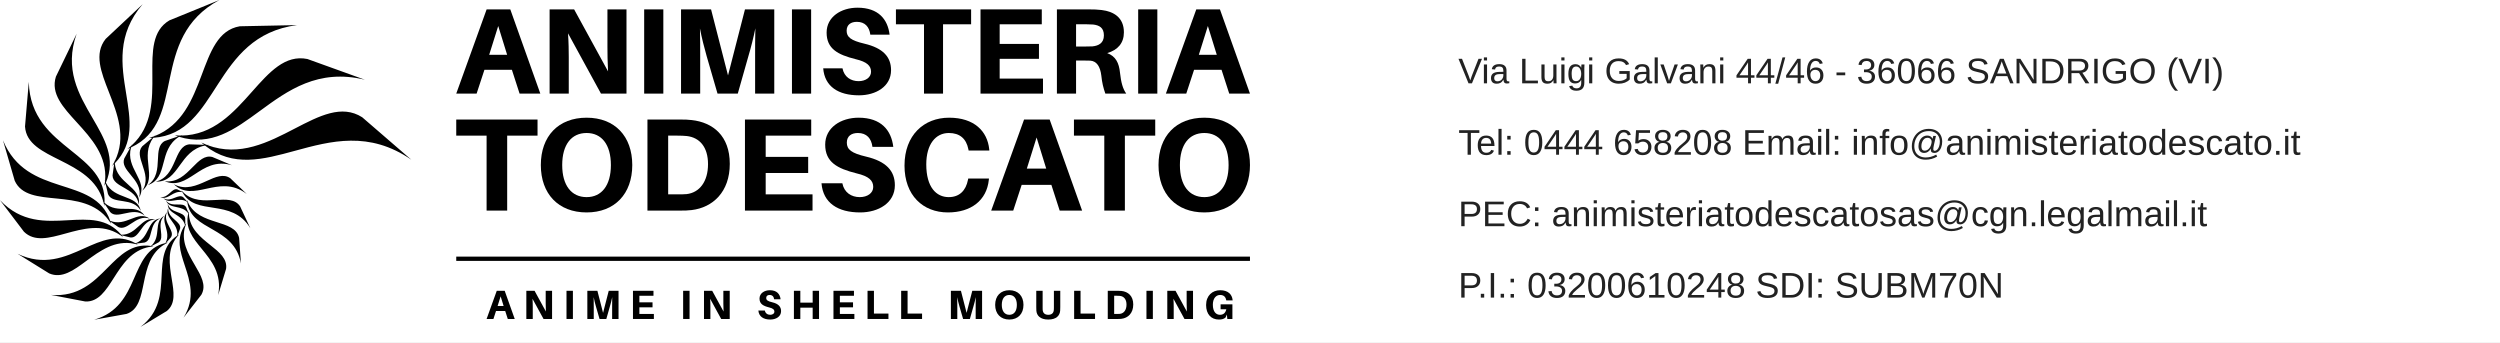
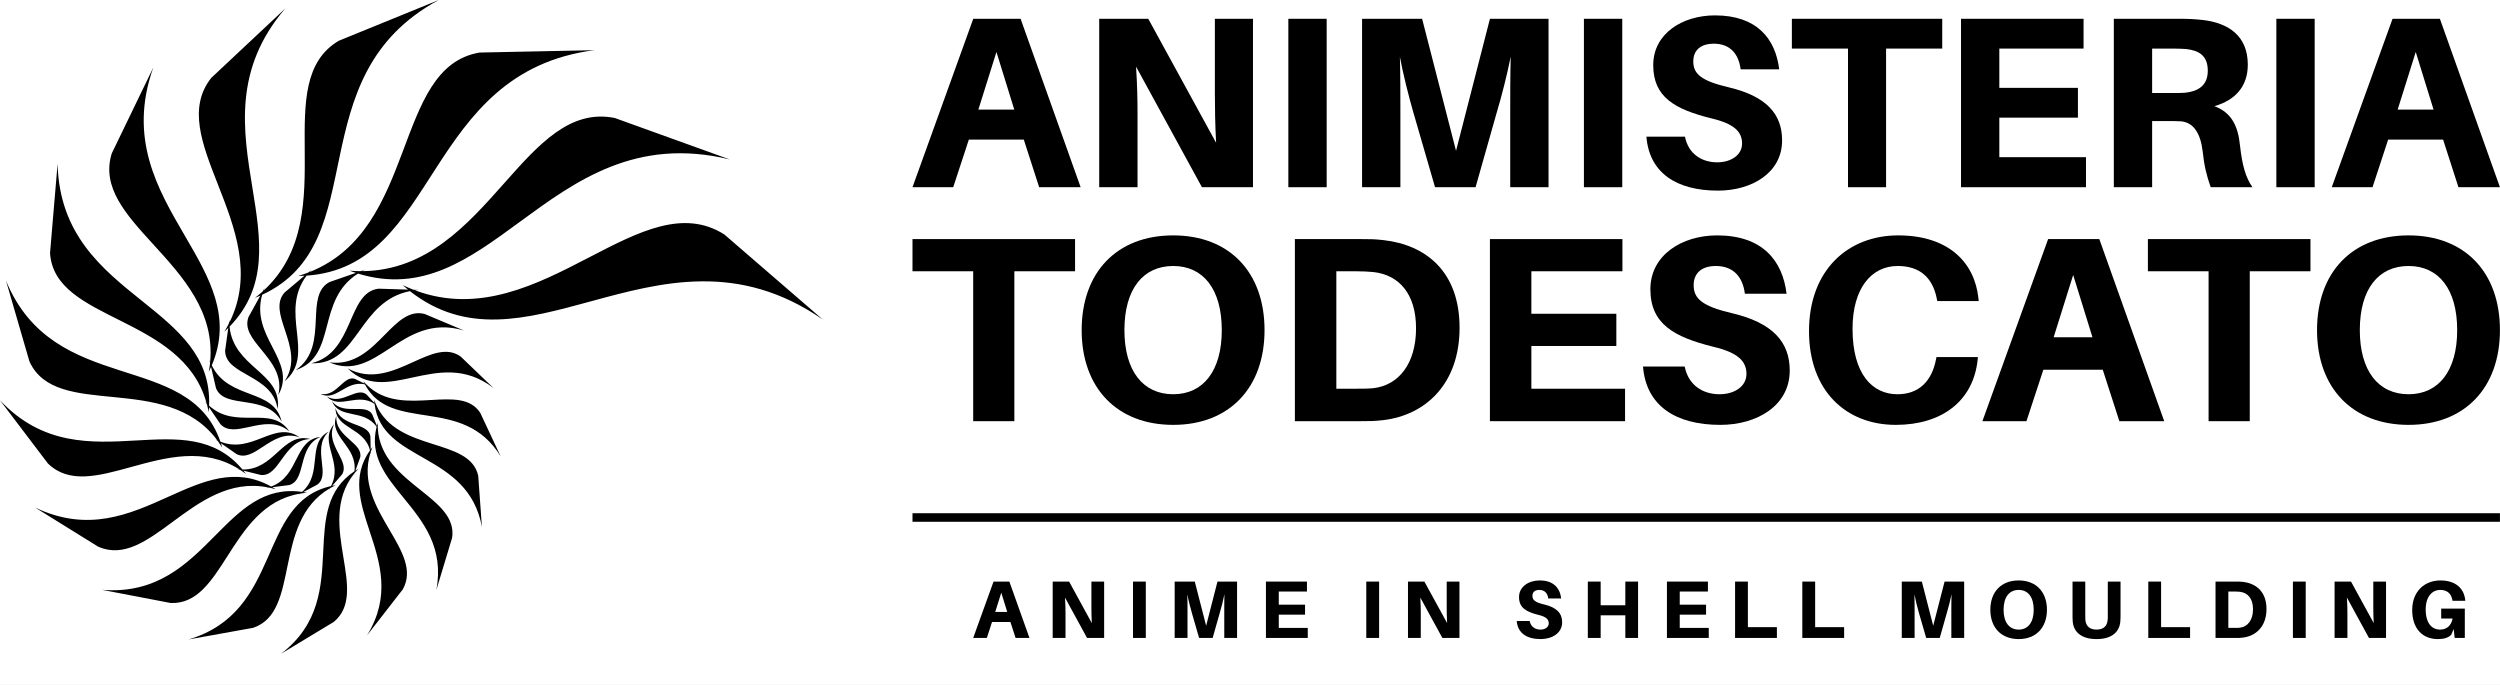
- <svg xmlns="http://www.w3.org/2000/svg" viewBox="0 0 840 115" width="100%" height="auto">
+ <svg xmlns="http://www.w3.org/2000/svg" viewBox="0 0 420 115" width="100%" height="auto">
  <rect width="840" height="115" fill="white" />
  <g transform="scale(1.3333)">
    <path d="M 127.316,78.375 L 127.965,80.383 L 129.715,80.383 L 127.184,73.281 L 125.188,73.281 L 122.625,80.383 L 124.344,80.383 L 125,78.375 Z M 126.164,74.68 L 126.914,77.109 L 125.402,77.109 Z M 126.164,74.68" fill="#000" fill-rule="nonzero" />
    <path d="M 139.125,80.383 L 139.125,73.281 L 137.52,73.281 L 137.52,76.441 C 137.52,76.965 137.531,77.77 137.57,78.508 L 134.711,73.281 L 132.641,73.281 L 132.641,80.383 L 134.258,80.383 L 134.258,77.293 C 134.258,76.781 134.246,76.051 134.195,75.297 L 136.973,80.383 Z M 139.125,80.383" fill="#000" fill-rule="nonzero" />
    <path d="M 142.762,73.281 L 144.375,73.281 L 144.375,80.383 L 142.762,80.383 Z" fill="#000" fill-rule="nonzero" />
    <path d="M 155.875,73.281 L 153.406,73.281 L 151.977,78.848 L 150.547,73.281 L 148.012,73.281 L 148.012,80.383 L 149.629,80.383 L 149.629,77.234 C 149.629,76.543 149.629,75.617 149.609,74.887 C 149.742,75.617 149.98,76.543 150.176,77.223 L 151.09,80.383 L 152.797,80.383 L 153.695,77.223 C 153.898,76.543 154.137,75.605 154.281,74.875 C 154.262,75.605 154.262,76.543 154.262,77.234 L 154.262,80.383 L 155.875,80.383 Z M 155.875,73.281" fill="#000" fill-rule="nonzero" />
    <path d="M 164.781,79.117 L 161.129,79.117 L 161.129,77.449 L 164.441,77.449 L 164.441,76.191 L 161.129,76.191 L 161.129,74.535 L 164.68,74.535 L 164.68,73.281 L 159.512,73.281 L 159.512,80.383 L 164.781,80.383 Z M 164.781,79.117" fill="#000" fill-rule="nonzero" />
    <path d="M 172.156,73.281 L 173.773,73.281 L 173.773,80.383 L 172.156,80.383 Z" fill="#000" fill-rule="nonzero" />
    <path d="M 183.895,80.383 L 183.895,73.281 L 182.289,73.281 L 182.289,76.441 C 182.289,76.965 182.297,77.77 182.34,78.508 L 179.477,73.281 L 177.41,73.281 L 177.41,80.383 L 179.023,80.383 L 179.023,77.293 C 179.023,76.781 179.016,76.051 178.965,75.297 L 181.742,80.383 Z M 183.895,80.383" fill="#000" fill-rule="nonzero" />
    <path d="M 194.008,73.137 C 192.629,73.137 191.402,73.91 191.402,75.234 C 191.402,76.594 192.328,77.098 193.852,77.48 C 194.82,77.707 195.148,78.047 195.148,78.539 C 195.148,79.023 194.688,79.332 194.098,79.332 C 193.449,79.332 192.883,78.98 192.742,78.25 L 191.113,78.25 C 191.238,79.785 192.391,80.527 194.129,80.527 C 195.551,80.527 196.836,79.785 196.836,78.406 C 196.836,77.285 196.156,76.543 194.594,76.172 C 193.449,75.906 193.09,75.617 193.09,75.082 C 193.09,74.566 193.449,74.332 193.953,74.332 C 194.633,74.332 195.004,74.754 195.086,75.41 L 196.715,75.41 C 196.559,74.125 195.777,73.137 194.008,73.137 Z M 194.008,73.137" fill="#000" fill-rule="nonzero" />
    <path d="M 206.402,73.281 L 204.797,73.281 L 204.797,76.266 L 201.688,76.266 L 201.688,73.281 L 200.07,73.281 L 200.07,80.383 L 201.688,80.383 L 201.688,77.531 L 204.797,77.531 L 204.797,80.383 L 206.402,80.383 Z M 206.402,73.281" fill="#000" fill-rule="nonzero" />
    <path d="M 215.309,79.117 L 211.652,79.117 L 211.652,77.449 L 214.969,77.449 L 214.969,76.191 L 211.652,76.191 L 211.652,74.535 L 215.203,74.535 L 215.203,73.281 L 210.039,73.281 L 210.039,80.383 L 215.309,80.383 Z M 215.309,79.117" fill="#000" fill-rule="nonzero" />
    <path d="M 223.895,79.023 L 220.238,79.023 L 220.238,73.281 L 218.625,73.281 L 218.625,80.383 L 223.895,80.383 Z M 223.895,79.023" fill="#000" fill-rule="nonzero" />
    <path d="M 232.367,79.023 L 228.715,79.023 L 228.715,73.281 L 227.098,73.281 L 227.098,80.383 L 232.367,80.383 Z M 232.367,79.023" fill="#000" fill-rule="nonzero" />
    <path d="M 247.492,73.281 L 245.023,73.281 L 243.59,78.848 L 242.16,73.281 L 239.629,73.281 L 239.629,80.383 L 241.246,80.383 L 241.246,77.234 C 241.246,76.543 241.246,75.617 241.223,74.887 C 241.359,75.617 241.594,76.543 241.789,77.223 L 242.707,80.383 L 244.414,80.383 L 245.309,77.223 C 245.516,76.543 245.754,75.605 245.898,74.875 C 245.875,75.605 245.875,76.543 245.875,77.234 L 245.875,80.383 L 247.492,80.383 Z M 247.492,73.281" fill="#000" fill-rule="nonzero" />
    <path d="M 254.359,73.137 C 252.156,73.137 250.789,74.578 250.789,76.832 C 250.789,79.074 252.156,80.527 254.359,80.527 C 256.551,80.527 257.922,79.074 257.922,76.832 C 257.922,74.578 256.551,73.137 254.359,73.137 Z M 254.359,79.332 C 253.176,79.332 252.457,78.418 252.457,76.832 C 252.457,75.234 253.176,74.332 254.359,74.332 C 255.535,74.332 256.254,75.234 256.254,76.832 C 256.254,78.418 255.535,79.332 254.359,79.332 Z M 254.359,79.332" fill="#000" fill-rule="nonzero" />
    <path d="M 267.195,73.281 L 265.59,73.281 L 265.59,77.625 C 265.59,77.82 265.59,77.953 265.57,78.098 C 265.52,78.867 265.055,79.332 264.172,79.332 C 263.285,79.332 262.824,78.867 262.762,78.098 C 262.75,77.953 262.75,77.82 262.75,77.625 L 262.75,73.281 L 261.145,73.281 L 261.145,77.387 C 261.145,77.715 261.145,77.922 261.168,78.293 C 261.258,79.488 262.094,80.527 264.172,80.527 C 266.25,80.527 267.082,79.488 267.168,78.293 C 267.195,77.922 267.195,77.715 267.195,77.387 Z M 267.195,73.281" fill="#000" fill-rule="nonzero" />
    <path d="M 275.957,79.023 L 272.305,79.023 L 272.305,73.281 L 270.691,73.281 L 270.691,80.383 L 275.957,80.383 Z M 275.957,79.023" fill="#000" fill-rule="nonzero" />
    <path d="M 282.621,73.32 C 282.262,73.281 282.098,73.281 281.715,73.281 L 279.164,73.281 L 279.164,80.383 L 281.703,80.383 C 282.086,80.383 282.25,80.383 282.609,80.34 C 284.258,80.145 285.586,78.93 285.586,76.738 C 285.586,74.547 284.266,73.508 282.621,73.32 Z M 282.219,79.094 C 281.984,79.117 281.797,79.117 281.5,79.117 L 280.777,79.117 L 280.777,74.535 L 281.508,74.535 C 281.809,74.535 281.992,74.547 282.23,74.566 C 283.227,74.68 283.887,75.422 283.887,76.758 C 283.887,78.129 283.219,78.98 282.219,79.094 Z M 282.219,79.094" fill="#000" fill-rule="nonzero" />
    <path d="M 288.914,73.281 L 290.527,73.281 L 290.527,80.383 L 288.914,80.383 Z" fill="#000" fill-rule="nonzero" />
    <path d="M 300.648,80.383 L 300.648,73.281 L 299.043,73.281 L 299.043,76.441 C 299.043,76.965 299.055,77.77 299.094,78.508 L 296.234,73.281 L 294.164,73.281 L 294.164,80.383 L 295.781,80.383 L 295.781,77.293 C 295.781,76.781 295.77,76.051 295.719,75.297 L 298.496,80.383 Z M 300.648,80.383" fill="#000" fill-rule="nonzero" />
    <path d="M 307.598,76.688 L 307.598,77.941 L 309.039,77.941 C 308.855,78.848 308.277,79.332 307.453,79.332 C 306.445,79.332 305.645,78.559 305.645,76.781 C 305.645,75.207 306.438,74.332 307.477,74.332 C 308.34,74.332 308.844,74.773 309.008,75.598 L 309.027,75.699 L 310.633,75.699 L 310.625,75.598 C 310.48,74.195 309.473,73.137 307.496,73.137 C 305.531,73.137 303.945,74.484 303.945,76.871 C 303.945,79.188 305.23,80.527 307.168,80.527 C 307.938,80.527 308.453,80.371 308.855,80 L 309.172,79.262 L 309.297,80.383 L 310.574,80.383 L 310.574,76.688 Z M 307.598,76.688" fill="#000" fill-rule="nonzero" />
    <path d="M 114.977,64.668 L 315,64.668 L 315,65.746 L 114.977,65.746 Z" fill="#000" fill-rule="nonzero" />
    <path d="M 129,17.59 L 130.938,23.59 L 136.164,23.59 L 128.598,2.367 L 122.633,2.367 L 114.977,23.59 L 120.109,23.59 L 122.078,17.59 Z M 125.555,6.551 L 127.801,13.809 L 123.277,13.809 Z M 125.555,6.551" fill="#000" fill-rule="nonzero" />
    <path d="M 157.879,23.59 L 157.879,2.367 L 153.078,2.367 L 153.078,11.809 C 153.078,13.379 153.109,15.777 153.234,17.992 L 144.684,2.367 L 138.504,2.367 L 138.504,23.59 L 143.332,23.59 L 143.332,14.363 C 143.332,12.824 143.301,10.641 143.145,8.395 L 151.449,23.59 Z M 157.879,23.59" fill="#000" fill-rule="nonzero" />
    <path d="M 162.336,2.367 L 167.164,2.367 L 167.164,23.59 L 162.336,23.59 Z" fill="#000" fill-rule="nonzero" />
    <path d="M 195.121,2.367 L 187.738,2.367 L 183.465,19.004 L 179.191,2.367 L 171.625,2.367 L 171.625,23.59 L 176.453,23.59 L 176.453,14.176 C 176.453,12.117 176.453,9.348 176.391,7.164 C 176.793,9.348 177.5,12.117 178.082,14.148 L 180.82,23.59 L 185.926,23.59 L 188.602,14.148 C 189.215,12.117 189.922,9.316 190.355,7.133 C 190.293,9.316 190.293,12.117 190.293,14.176 L 190.293,23.59 L 195.121,23.59 Z M 195.121,2.367" fill="#000" fill-rule="nonzero" />
    <path d="M 199.578,2.367 L 204.41,2.367 L 204.41,23.59 L 199.578,23.59 Z" fill="#000" fill-rule="nonzero" />
    <path d="M 216.094,1.938 C 211.973,1.938 208.312,4.242 208.312,8.211 C 208.312,12.27 211.082,13.777 215.633,14.914 C 218.523,15.594 219.508,16.605 219.508,18.082 C 219.508,19.527 218.125,20.453 216.371,20.453 C 214.434,20.453 212.742,19.406 212.312,17.223 L 207.453,17.223 C 207.82,21.805 211.266,24.02 216.465,24.02 C 220.707,24.02 224.551,21.805 224.551,17.684 C 224.551,14.332 222.523,12.117 217.848,11.008 C 214.434,10.211 213.359,9.348 213.359,7.75 C 213.359,6.211 214.434,5.504 215.941,5.504 C 217.973,5.504 219.078,6.766 219.324,8.734 L 224.184,8.734 C 223.723,4.891 221.383,1.938 216.094,1.938 Z M 216.094,1.938" fill="#000" fill-rule="nonzero" />
    <path d="M 244.727,6.121 L 244.727,2.367 L 225.781,2.367 L 225.781,6.121 L 232.855,6.121 L 232.855,23.59 L 237.652,23.59 L 237.652,6.121 Z M 244.727,6.121" fill="#000" fill-rule="nonzero" />
    <path d="M 262.84,19.805 L 251.922,19.805 L 251.922,14.824 L 261.824,14.824 L 261.824,11.07 L 251.922,11.07 L 251.922,6.121 L 262.535,6.121 L 262.535,2.367 L 247.094,2.367 L 247.094,23.59 L 262.84,23.59 Z M 262.84,19.805" fill="#000" fill-rule="nonzero" />
    <path d="M 282.246,18.328 C 282,15.867 281.172,14.176 279.02,13.379 C 281.691,12.609 283.23,10.855 283.23,8.148 C 283.23,4.43 280.68,2.891 277.602,2.523 C 276.496,2.398 275.664,2.367 274.406,2.367 L 266.348,2.367 L 266.348,23.59 L 271.176,23.59 L 271.176,15.254 L 273.082,15.254 C 273.668,15.254 274.188,15.254 274.773,15.285 C 276.371,15.406 277.266,16.762 277.543,19.066 C 277.727,20.852 278.035,22.113 278.555,23.59 L 283.816,23.59 C 282.953,22.359 282.523,20.82 282.246,18.328 Z M 271.176,11.719 L 271.176,6.121 L 273.852,6.121 C 274.527,6.121 275.051,6.152 275.48,6.18 C 277.051,6.367 278.188,6.98 278.188,8.918 C 278.188,10.855 276.863,11.531 275.297,11.688 C 274.867,11.719 274.344,11.719 273.668,11.719 Z M 271.176,11.719" fill="#000" fill-rule="nonzero" />
    <path d="M 286.828,2.367 L 291.656,2.367 L 291.656,23.59 L 286.828,23.59 Z" fill="#000" fill-rule="nonzero" />
    <path d="M 307.836,17.59 L 309.773,23.59 L 315,23.59 L 307.434,2.367 L 301.469,2.367 L 293.809,23.59 L 298.945,23.59 L 300.914,17.59 Z M 304.391,6.551 L 306.637,13.809 L 302.113,13.809 Z M 304.391,6.551" fill="#000" fill-rule="nonzero" />
    <path d="M 135.461,34.18 L 135.461,30.125 L 114.977,30.125 L 114.977,34.18 L 122.625,34.18 L 122.625,53.07 L 127.812,53.07 L 127.812,34.18 Z M 135.461,34.18" fill="#000" fill-rule="nonzero" />
    <path d="M 147.832,29.66 C 140.715,29.66 136.293,34.312 136.293,41.598 C 136.293,48.848 140.715,53.535 147.832,53.535 C 154.914,53.535 159.336,48.848 159.336,41.598 C 159.336,34.312 154.914,29.66 147.832,29.66 Z M 147.832,49.676 C 144.008,49.676 141.68,46.719 141.68,41.598 C 141.68,36.441 144.008,33.516 147.832,33.516 C 151.621,33.516 153.949,36.441 153.949,41.598 C 153.949,46.719 151.621,49.676 147.832,49.676 Z M 147.832,49.676" fill="#000" fill-rule="nonzero" />
    <path d="M 174.336,30.258 C 173.172,30.125 172.637,30.125 171.406,30.125 L 163.16,30.125 L 163.16,53.07 L 171.375,53.07 C 172.605,53.07 173.137,53.07 174.301,52.938 C 179.621,52.305 183.91,48.379 183.91,41.297 C 183.91,34.215 179.656,30.855 174.336,30.258 Z M 173.039,48.914 C 172.273,48.98 171.676,48.98 170.711,48.98 L 168.383,48.98 L 168.383,34.18 L 170.742,34.18 C 171.707,34.18 172.305,34.215 173.07,34.281 C 176.297,34.648 178.426,37.039 178.426,41.363 C 178.426,45.785 176.262,48.547 173.039,48.914 Z M 173.039,48.914" fill="#000" fill-rule="nonzero" />
    <path d="M 204.762,48.98 L 192.957,48.98 L 192.957,43.594 L 203.664,43.594 L 203.664,39.535 L 192.957,39.535 L 192.957,34.18 L 204.43,34.18 L 204.43,30.125 L 187.734,30.125 L 187.734,53.07 L 204.762,53.07 Z M 204.762,48.98" fill="#000" fill-rule="nonzero" />
    <path d="M 216.367,29.66 C 211.91,29.66 207.953,32.152 207.953,36.441 C 207.953,40.832 210.945,42.461 215.867,43.691 C 218.996,44.422 220.059,45.52 220.059,47.117 C 220.059,48.68 218.562,49.676 216.668,49.676 C 214.57,49.676 212.742,48.547 212.277,46.188 L 207.023,46.188 C 207.422,51.141 211.148,53.535 216.766,53.535 C 221.355,53.535 225.512,51.141 225.512,46.684 C 225.512,43.059 223.316,40.664 218.262,39.469 C 214.57,38.605 213.406,37.672 213.406,35.945 C 213.406,34.281 214.57,33.516 216.203,33.516 C 218.395,33.516 219.594,34.879 219.859,37.008 L 225.113,37.008 C 224.613,32.852 222.086,29.66 216.367,29.66 Z M 216.367,29.66" fill="#000" fill-rule="nonzero" />
    <path d="M 239.18,29.66 C 232.863,29.66 227.941,34.016 227.941,41.73 C 227.941,49.246 232.598,53.535 238.879,53.535 C 244.699,53.535 248.656,50.508 249.191,45.32 L 249.223,44.988 L 244.004,44.988 L 243.934,45.32 C 243.402,48.047 241.773,49.676 239.082,49.676 C 235.953,49.676 233.426,47.184 233.426,41.43 C 233.426,36.344 235.789,33.516 239.113,33.516 C 241.875,33.516 243.504,34.945 244.035,37.605 L 244.102,37.938 L 249.324,37.938 L 249.289,37.605 C 248.824,33.082 245.531,29.66 239.18,29.66 Z M 239.18,29.66" fill="#000" fill-rule="nonzero" />
    <path d="M 264.953,46.586 L 267.047,53.07 L 272.699,53.07 L 264.52,30.125 L 258.07,30.125 L 249.789,53.07 L 255.34,53.07 L 257.469,46.586 Z M 261.227,34.648 L 263.656,42.496 L 258.766,42.496 Z M 261.227,34.648" fill="#000" fill-rule="nonzero" />
    <path d="M 291.125,34.18 L 291.125,30.125 L 270.641,30.125 L 270.641,34.18 L 278.289,34.18 L 278.289,53.07 L 283.477,53.07 L 283.477,34.18 Z M 291.125,34.18" fill="#000" fill-rule="nonzero" />
    <path d="M 303.492,29.66 C 296.379,29.66 291.953,34.312 291.953,41.598 C 291.953,48.848 296.379,53.535 303.492,53.535 C 310.578,53.535 315,48.848 315,41.598 C 315,34.312 310.578,29.66 303.492,29.66 Z M 303.492,49.676 C 299.668,49.676 297.344,46.719 297.344,41.598 C 297.344,36.441 299.668,33.516 303.492,33.516 C 307.285,33.516 309.613,36.441 309.613,41.598 C 309.613,46.719 307.285,49.676 303.492,49.676 Z M 303.492,49.676" fill="#000" fill-rule="nonzero" />
    <path d="M 32.121,37.535 C 32.461,37.273 32.781,37.008 33.086,36.734 C 33.168,36.582 33.254,36.426 33.336,36.273 C 33.285,36.395 33.238,36.512 33.195,36.633 C 38.488,31.773 38.441,24.961 38.395,18.77 C 38.355,12.965 38.32,7.711 42.691,5.133 C 46.887,3.426 51.086,1.707 55.285,0 C 37.324,9.688 47.363,30.5 33.031,37.145 C 32.289,39.777 33.344,41.832 34.332,43.746 C 35.355,45.738 36.309,47.586 35.066,49.777 C 35.648,47.367 34.219,45.629 32.93,44.059 C 31.793,42.676 30.762,41.418 31.312,39.949 C 31.805,39.047 32.305,38.148 32.801,37.25 C 32.578,37.348 32.352,37.445 32.121,37.535 Z M 28.262,41.801 C 28.469,41.465 28.66,41.125 28.832,40.789 C 28.855,40.617 28.879,40.449 28.898,40.277 C 28.895,40.406 28.895,40.535 28.898,40.656 C 31.914,34.609 29.574,28.641 27.449,23.223 C 25.457,18.145 23.656,13.543 26.625,9.809 C 29.73,6.895 32.836,3.98 35.953,1.059 C 29.371,8.719 30.633,16.465 31.801,23.641 C 32.852,30.102 33.828,36.102 28.926,41.156 C 29.168,43.707 30.785,45.152 32.293,46.504 C 33.867,47.91 35.324,49.211 34.977,51.555 C 34.406,47.207 28.398,47.344 28.363,44.191 C 28.5,43.234 28.633,42.281 28.762,41.324 C 28.602,41.484 28.434,41.645 28.262,41.801 Z M 38.844,34.34 C 38.434,34.496 38.012,34.641 37.57,34.77 C 37.84,34.77 38.102,34.762 38.363,34.746 C 37.523,35.453 36.688,36.16 35.852,36.863 C 34.746,38.117 35.293,39.754 35.895,41.562 C 36.578,43.613 37.332,45.883 35.84,48.059 C 37.906,46.352 37.668,44.156 37.406,41.781 C 37.156,39.504 36.891,37.062 38.633,34.73 C 55.395,33.578 53.363,9.102 74.891,6.324 C 70.078,6.43 65.254,6.52 60.43,6.621 C 49.414,8.473 52.762,28.836 38.996,34.281 C 39.082,34.18 39.172,34.082 39.266,33.984 C 39.125,34.102 38.984,34.223 38.844,34.34 Z M 26.48,45.586 C 27.066,39.285 23.012,34.848 19.332,30.812 C 15.875,27.027 12.742,23.598 14.086,19.32 C 15.828,15.711 17.578,12.105 19.32,8.5 C 16.137,17.43 19.848,23.797 23.289,29.699 C 26.391,35.016 29.266,39.953 26.684,46.039 C 28.844,50.473 34.535,48.875 35.488,53.133 C 33.52,49.516 28.297,51.656 27.215,48.902 C 27.008,48.012 26.801,47.121 26.594,46.238 C 26.504,46.441 26.41,46.648 26.305,46.855 C 26.379,46.465 26.434,46.082 26.473,45.703 C 26.438,45.566 26.406,45.43 26.375,45.297 C 26.41,45.395 26.445,45.492 26.48,45.586 Z M 44.043,34.109 C 44.531,34.148 45.004,34.168 45.473,34.168 C 45.656,34.102 45.84,34.039 46.023,33.973 C 45.891,34.035 45.766,34.102 45.641,34.168 C 53.766,34.086 58.883,28.32 63.531,23.086 C 67.895,18.172 71.844,13.727 77.473,14.871 C 82.297,16.613 87.121,18.352 91.957,20.094 C 80.148,17.219 72.527,22.805 65.469,27.977 C 59.113,32.637 53.211,36.961 45.109,34.473 C 39.773,37.836 42.57,44.855 37.262,46.637 C 39.578,45.047 39.691,42.5 39.797,40.203 C 39.887,38.18 39.969,36.348 41.539,35.531 C 42.637,35.148 43.738,34.77 44.84,34.387 C 44.574,34.301 44.312,34.211 44.043,34.109 Z M 6.305,31.879 C 6.844,40.586 22.938,39.656 26.031,50.793 C 25.961,50.719 25.887,50.637 25.816,50.551 C 25.902,50.676 25.984,50.801 26.07,50.926 C 26.156,51.25 26.23,51.586 26.293,51.93 C 26.312,51.727 26.328,51.523 26.34,51.328 C 26.816,52.031 27.297,52.734 27.773,53.441 C 28.652,54.402 29.969,54.113 31.426,53.793 C 33.074,53.43 34.898,53.027 36.465,54.363 C 35.312,52.613 33.59,52.625 31.723,52.633 C 29.934,52.641 28.016,52.648 26.348,51.109 C 26.578,44.891 22.391,41.527 17.879,37.906 C 12.871,33.883 7.465,29.543 7.258,20.629 C 6.941,24.371 6.621,28.125 6.305,31.879 Z M 52.289,36.582 C 60.395,39.605 67.68,35.828 74.293,32.398 C 80.496,29.184 86.113,26.27 91.273,29.547 C 95.402,33.121 99.535,36.684 103.664,40.254 C 93.031,32.906 83.336,35.547 74.355,37.996 C 66.262,40.203 58.746,42.25 51.652,36.684 C 48.43,37.324 46.805,39.578 45.293,41.68 C 43.715,43.871 42.25,45.898 39.219,45.773 C 44.68,44.465 43.703,36.832 47.707,36.375 C 48.941,36.418 50.176,36.453 51.41,36.492 C 51.184,36.309 50.957,36.117 50.734,35.918 C 51.195,36.141 51.652,36.336 52.109,36.512 C 52.328,36.52 52.543,36.527 52.758,36.535 C 52.598,36.547 52.441,36.562 52.289,36.582 Z M 28,56.398 C 27.82,56.109 27.637,55.832 27.445,55.566 C 27.336,55.492 27.23,55.418 27.125,55.344 C 27.207,55.387 27.293,55.43 27.375,55.473 C 20.895,46.766 7.102,53 3.711,45.547 C 2.719,42.145 1.742,38.742 0.75,35.352 C 6.805,50.074 23.762,43.988 27.766,55.648 C 29.754,56.445 31.438,55.793 33.004,55.184 C 34.637,54.547 36.141,53.961 37.742,55.102 C 35.914,54.457 34.445,55.422 33.121,56.297 C 31.957,57.066 30.902,57.762 29.809,57.219 C 29.148,56.758 28.488,56.301 27.832,55.84 C 27.891,56.023 27.949,56.207 28,56.398 Z M 48.496,42.172 C 46.668,44.027 44.645,46.078 41.496,45.66 C 44.449,46.945 46.672,45.488 49.078,43.914 C 51.633,42.238 54.395,40.43 58.461,41.645 L 53.512,39.562 C 51.566,39.059 50.105,40.539 48.496,42.172 Z M 43.793,46.41 C 46.762,48.023 49.555,46.758 52.074,45.613 C 54.297,44.602 56.312,43.688 58.051,44.93 L 62.18,48.891 C 58.602,46.133 55.172,46.879 51.992,47.566 C 49.004,48.215 46.242,48.812 43.793,46.41 Z M 40.391,49.641 C 41.48,49.84 42.227,49.164 42.898,48.551 C 43.488,48.012 44.027,47.523 44.691,47.73 C 45.105,47.93 45.512,48.129 45.922,48.324 C 45.875,48.23 45.828,48.137 45.785,48.039 C 45.906,48.176 46.027,48.309 46.152,48.438 C 46.23,48.473 46.309,48.512 46.387,48.551 C 46.328,48.527 46.266,48.508 46.207,48.488 C 48.5,50.746 51.543,50.566 54.312,50.402 C 56.906,50.25 59.254,50.109 60.508,52.008 C 61.371,53.84 62.238,55.684 63.09,57.516 C 58.352,49.707 49.281,54.68 45.977,48.43 C 44.785,48.168 43.895,48.688 43.066,49.172 C 42.199,49.676 41.398,50.145 40.391,49.641 Z M 44.074,49.82 C 43.176,50.176 42.18,50.566 41.176,49.949 C 41.984,50.828 42.957,50.672 44.008,50.5 C 45.023,50.336 46.109,50.16 47.195,50.891 C 48.105,58.348 58.984,56.863 60.723,66.402 C 60.574,64.25 60.418,62.102 60.258,59.949 C 59.18,55.09 50.18,57.043 47.414,51.055 C 47.453,51.086 47.496,51.121 47.535,51.156 C 47.488,51.102 47.438,51.047 47.387,50.992 C 47.301,50.805 47.223,50.609 47.148,50.402 C 47.156,50.531 47.168,50.652 47.18,50.773 C 46.844,50.414 46.508,50.059 46.172,49.699 C 45.59,49.227 44.871,49.512 44.074,49.82 Z M 31.004,59.734 C 30.754,59.543 30.504,59.363 30.25,59.199 C 30.129,59.172 30.004,59.141 29.879,59.109 C 29.973,59.121 30.066,59.133 30.156,59.141 C 25.707,56.312 20.891,57.641 16.512,58.848 C 12.406,59.98 8.691,61.004 6.031,58.391 C 4.016,55.738 2.016,53.09 0,50.438 C 5.402,56.168 11.512,55.82 17.176,55.5 C 22.281,55.211 27.023,54.945 30.551,59.16 C 32.555,59.191 33.805,58.051 34.977,56.988 C 36.195,55.883 37.324,54.855 39.117,55.32 C 37.297,55.367 36.332,56.711 35.465,57.926 C 34.703,58.992 34.012,59.961 32.871,59.848 C 32.133,59.664 31.406,59.484 30.672,59.305 C 30.785,59.441 30.895,59.586 31.004,59.734 Z M 44.766,51.535 C 43.738,51.543 42.598,51.551 41.836,50.551 C 42.754,52.875 45.832,51.461 47.453,53.777 C 46.543,57.449 48.609,59.98 50.84,62.711 C 53.316,65.742 55.988,69.016 54.977,74.355 C 55.637,72.16 56.309,69.961 56.969,67.766 C 57.348,65.223 55.27,63.566 52.973,61.734 C 50.527,59.781 47.836,57.633 47.605,54.012 C 47.637,54.062 47.668,54.117 47.695,54.172 C 47.664,54.09 47.633,54.012 47.602,53.934 C 47.59,53.723 47.586,53.504 47.594,53.281 C 47.555,53.406 47.52,53.527 47.488,53.648 C 47.293,53.168 47.094,52.688 46.898,52.203 C 46.496,51.52 45.672,51.527 44.766,51.535 Z M 42.27,51.406 C 42.984,53.816 46.363,53.203 46.672,54.977 C 46.68,55.523 46.695,56.07 46.707,56.625 C 46.781,56.52 46.863,56.414 46.945,56.309 C 46.859,56.52 46.781,56.73 46.711,56.938 C 46.715,57.039 46.715,57.141 46.719,57.242 C 46.707,57.168 46.695,57.098 46.684,57.027 C 45.527,60.719 47.387,63.883 49.074,66.758 C 50.656,69.453 52.09,71.891 50.746,74.273 C 49.242,76.199 47.754,78.133 46.25,80.055 C 49.281,75.137 47.875,70.867 46.57,66.914 C 45.395,63.352 44.305,60.043 46.621,56.742 C 45.875,53.828 42.301,54.062 42.27,51.406 Z M 42.383,52.406 C 42.273,53.82 43.234,54.676 44.105,55.449 C 44.871,56.129 45.566,56.75 45.387,57.629 C 45.184,58.184 44.984,58.742 44.781,59.301 C 44.898,59.223 45.023,59.148 45.148,59.074 C 44.977,59.254 44.816,59.438 44.664,59.625 C 44.633,59.715 44.602,59.805 44.566,59.895 C 44.582,59.824 44.598,59.758 44.613,59.691 C 42.062,62.91 42.699,66.758 43.273,70.254 C 43.816,73.539 44.309,76.508 42.062,78.359 C 39.844,79.703 37.617,81.043 35.398,82.387 C 40.289,78.656 40.516,73.883 40.73,69.457 C 40.922,65.473 41.102,61.773 44.66,59.379 C 44.852,57.824 44.07,56.758 43.34,55.762 C 42.578,54.727 41.875,53.766 42.383,52.406 Z M 42.648,57.137 C 42.078,56.039 41.445,54.82 42.098,53.453 C 41.078,54.605 41.41,55.828 41.77,57.148 C 42.117,58.418 42.484,59.777 41.703,61.25 C 32.32,63.398 35.672,77.078 23.734,80.578 L 31.891,79.109 C 37.961,77.086 34.242,65.863 41.535,61.543 C 41.5,61.602 41.457,61.664 41.414,61.727 C 41.48,61.648 41.547,61.574 41.609,61.496 C 41.832,61.371 42.062,61.25 42.305,61.133 C 42.148,61.16 42,61.188 41.852,61.219 C 42.266,60.742 42.676,60.27 43.09,59.789 C 43.605,58.984 43.148,58.109 42.648,57.137 Z M 41.414,54.387 C 40.246,55.492 40.41,56.945 40.559,58.254 C 40.691,59.406 40.809,60.453 39.992,61.055 C 39.406,61.375 38.809,61.688 38.219,62.004 C 38.375,62.027 38.535,62.055 38.695,62.09 C 38.414,62.109 38.141,62.145 37.875,62.188 C 37.781,62.238 37.688,62.289 37.594,62.34 C 37.66,62.293 37.723,62.246 37.785,62.203 C 33.195,62.98 30.816,66.699 28.656,70.078 C 26.629,73.25 24.793,76.121 21.504,75.98 C 18.613,75.426 15.723,74.879 12.844,74.32 C 19.781,74.883 23.59,71.039 27.121,67.48 C 30.301,64.273 33.25,61.293 38.059,61.98 C 40.785,59.602 38.57,55.867 41.414,54.387 Z M 36.434,61.121 C 38.652,60.508 37.422,56.273 40.391,55.047 C 37.012,55.434 37.773,59.98 34.168,61.305 C 29.652,58.797 25.586,60.625 21.203,62.598 C 16.34,64.789 11.09,67.152 4.414,63.945 C 7.078,65.594 9.727,67.242 12.391,68.895 C 15.605,70.289 18.523,68.137 21.746,65.762 C 25.18,63.23 28.957,60.445 33.809,61.422 C 33.727,61.445 33.641,61.465 33.555,61.484 C 33.672,61.473 33.789,61.457 33.906,61.441 C 34.188,61.5 34.473,61.57 34.758,61.656 C 34.613,61.562 34.465,61.473 34.316,61.391 C 35.023,61.301 35.73,61.215 36.434,61.121 Z M 36.434,61.121" fill="#000" fill-rule="evenodd" />
  </g>
-   <text x="490" y="28" font-family="Arial,sans-serif" font-size="12" fill="#222">Via Luigi Galvani 44/46 - 36066 SANDRIGO (VI)</text>
-   <text x="490" y="52" font-family="Arial,sans-serif" font-size="12" fill="#222">Tel: 0444 658208   Email: info@animisteriatodescato.it</text>
-   <text x="490" y="76" font-family="Arial,sans-serif" font-size="12" fill="#222">PEC: animisteriatodescatosas@cgn.legalmail.it</text>
-   <text x="490" y="100" font-family="Arial,sans-serif" font-size="12" fill="#222">P.I.: 03200610248   SDI: SUBM70N</text>
</svg>
